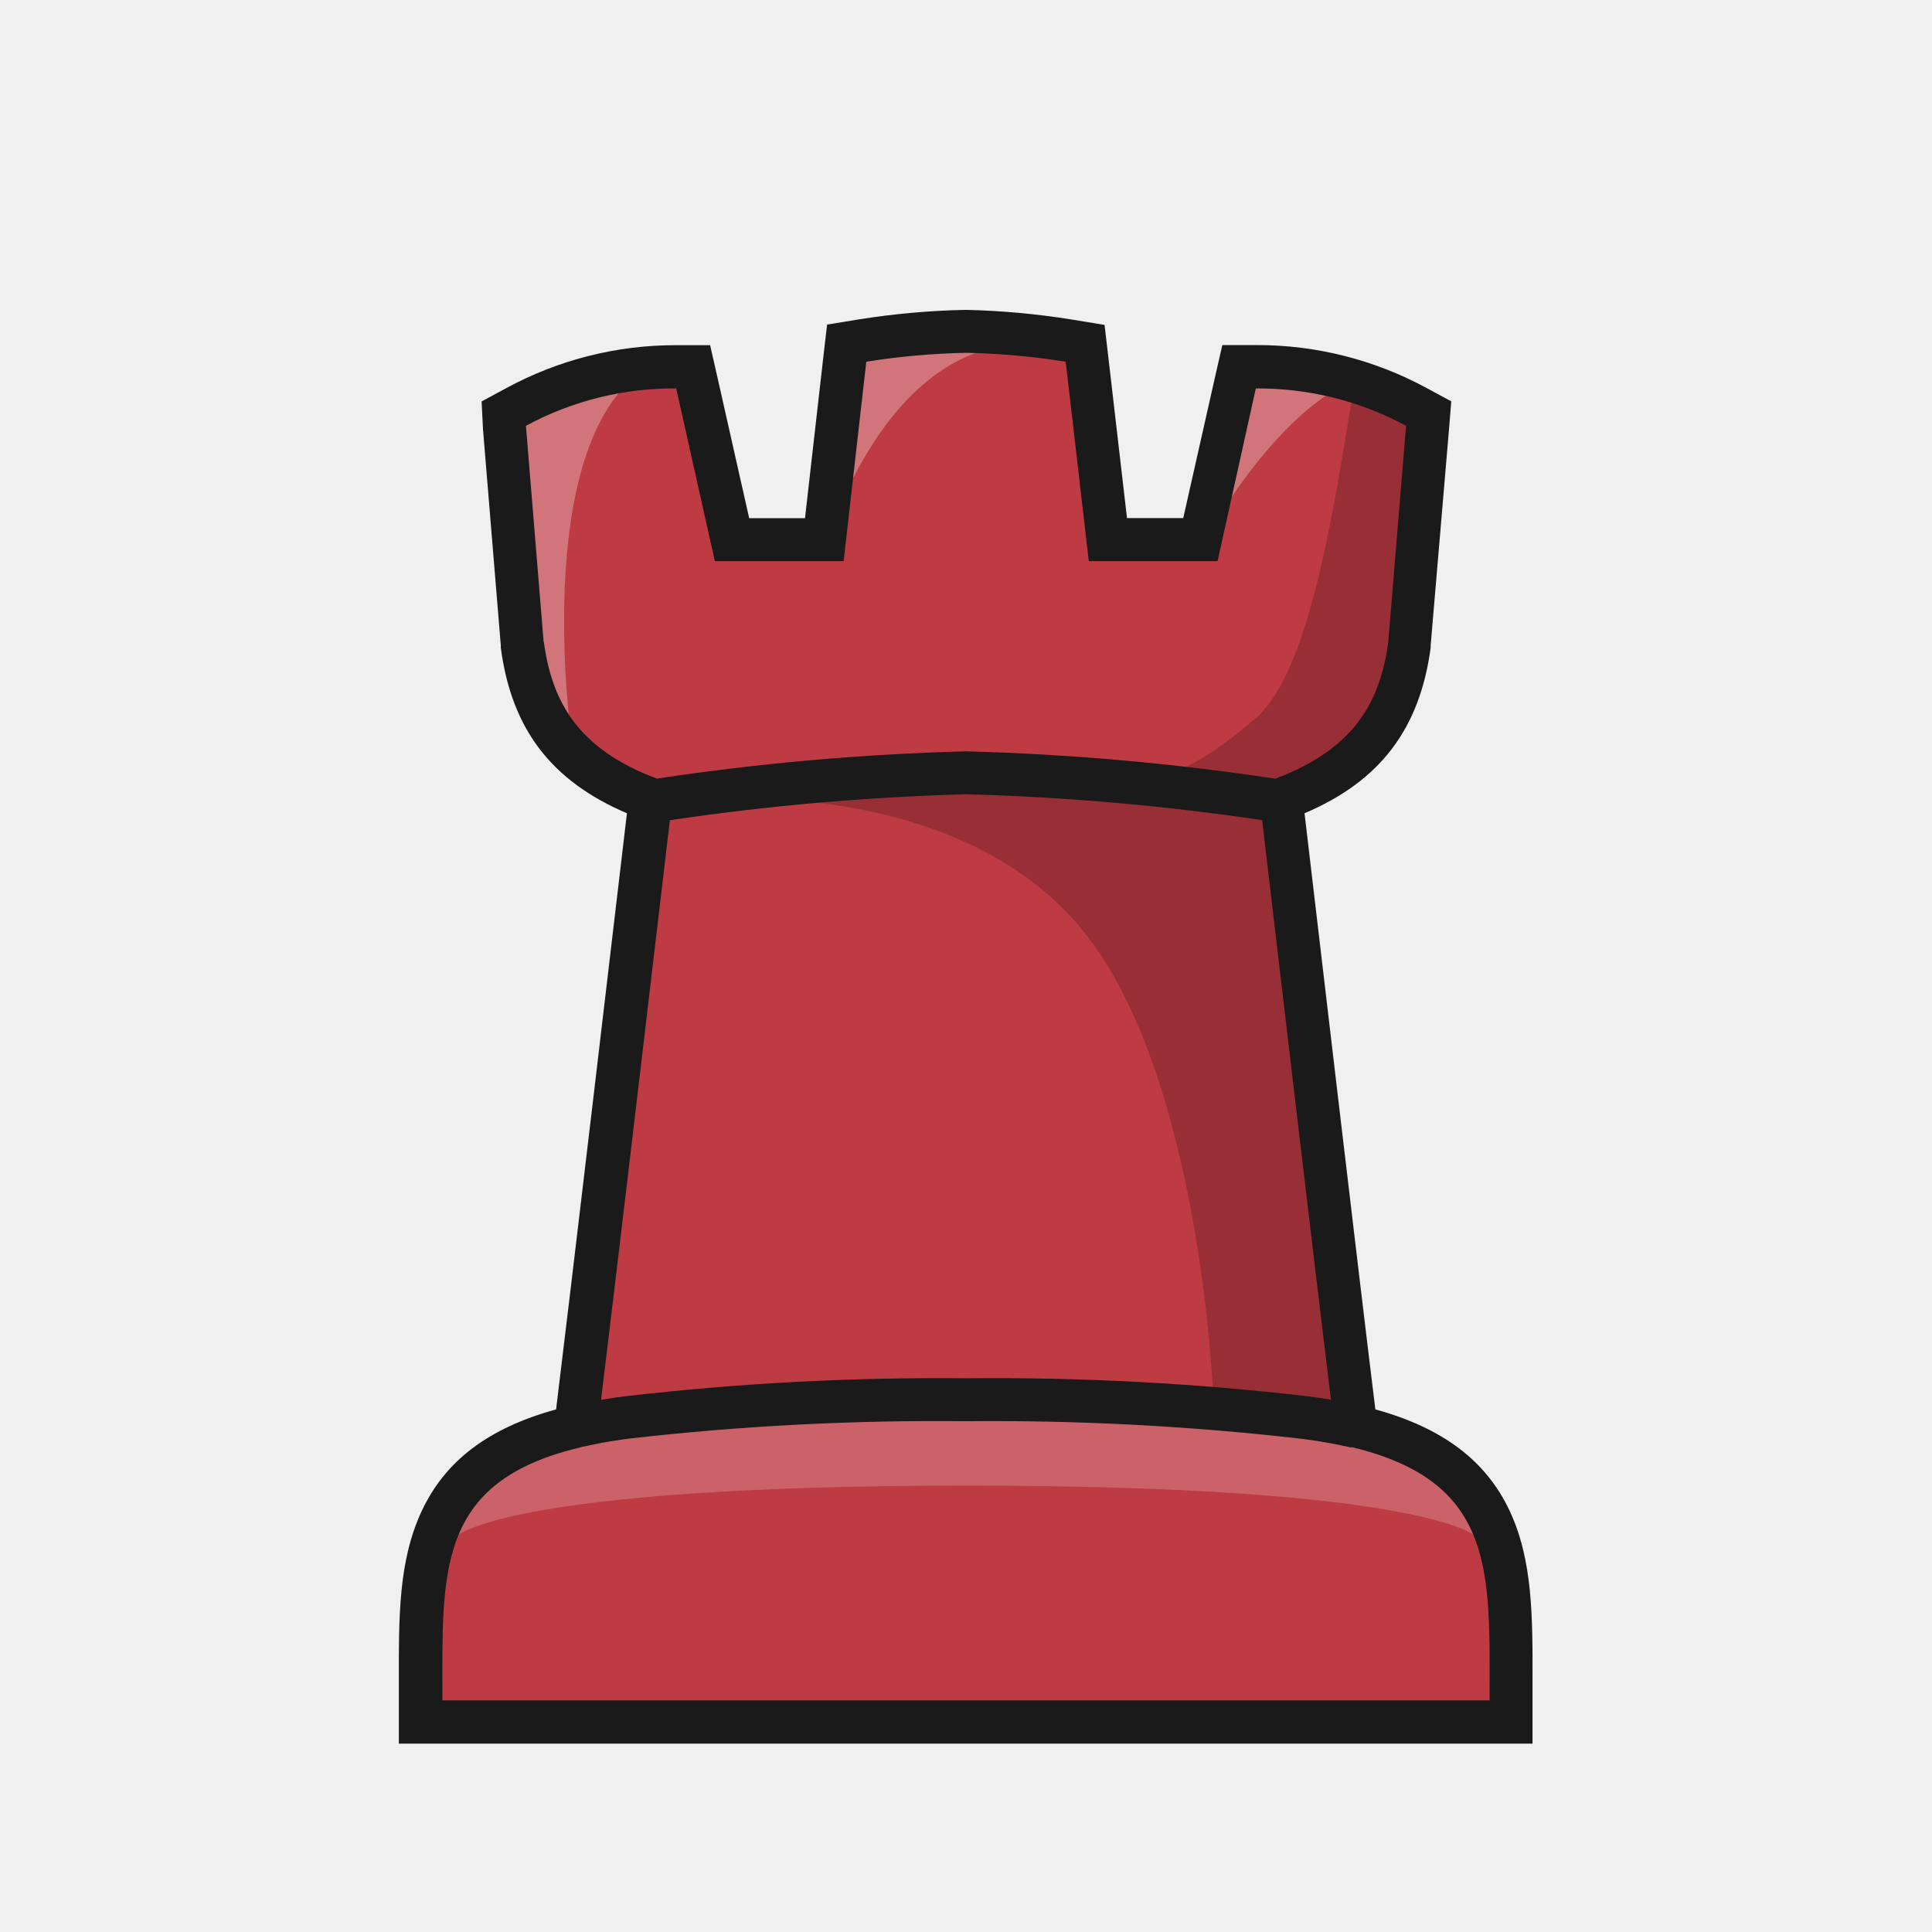
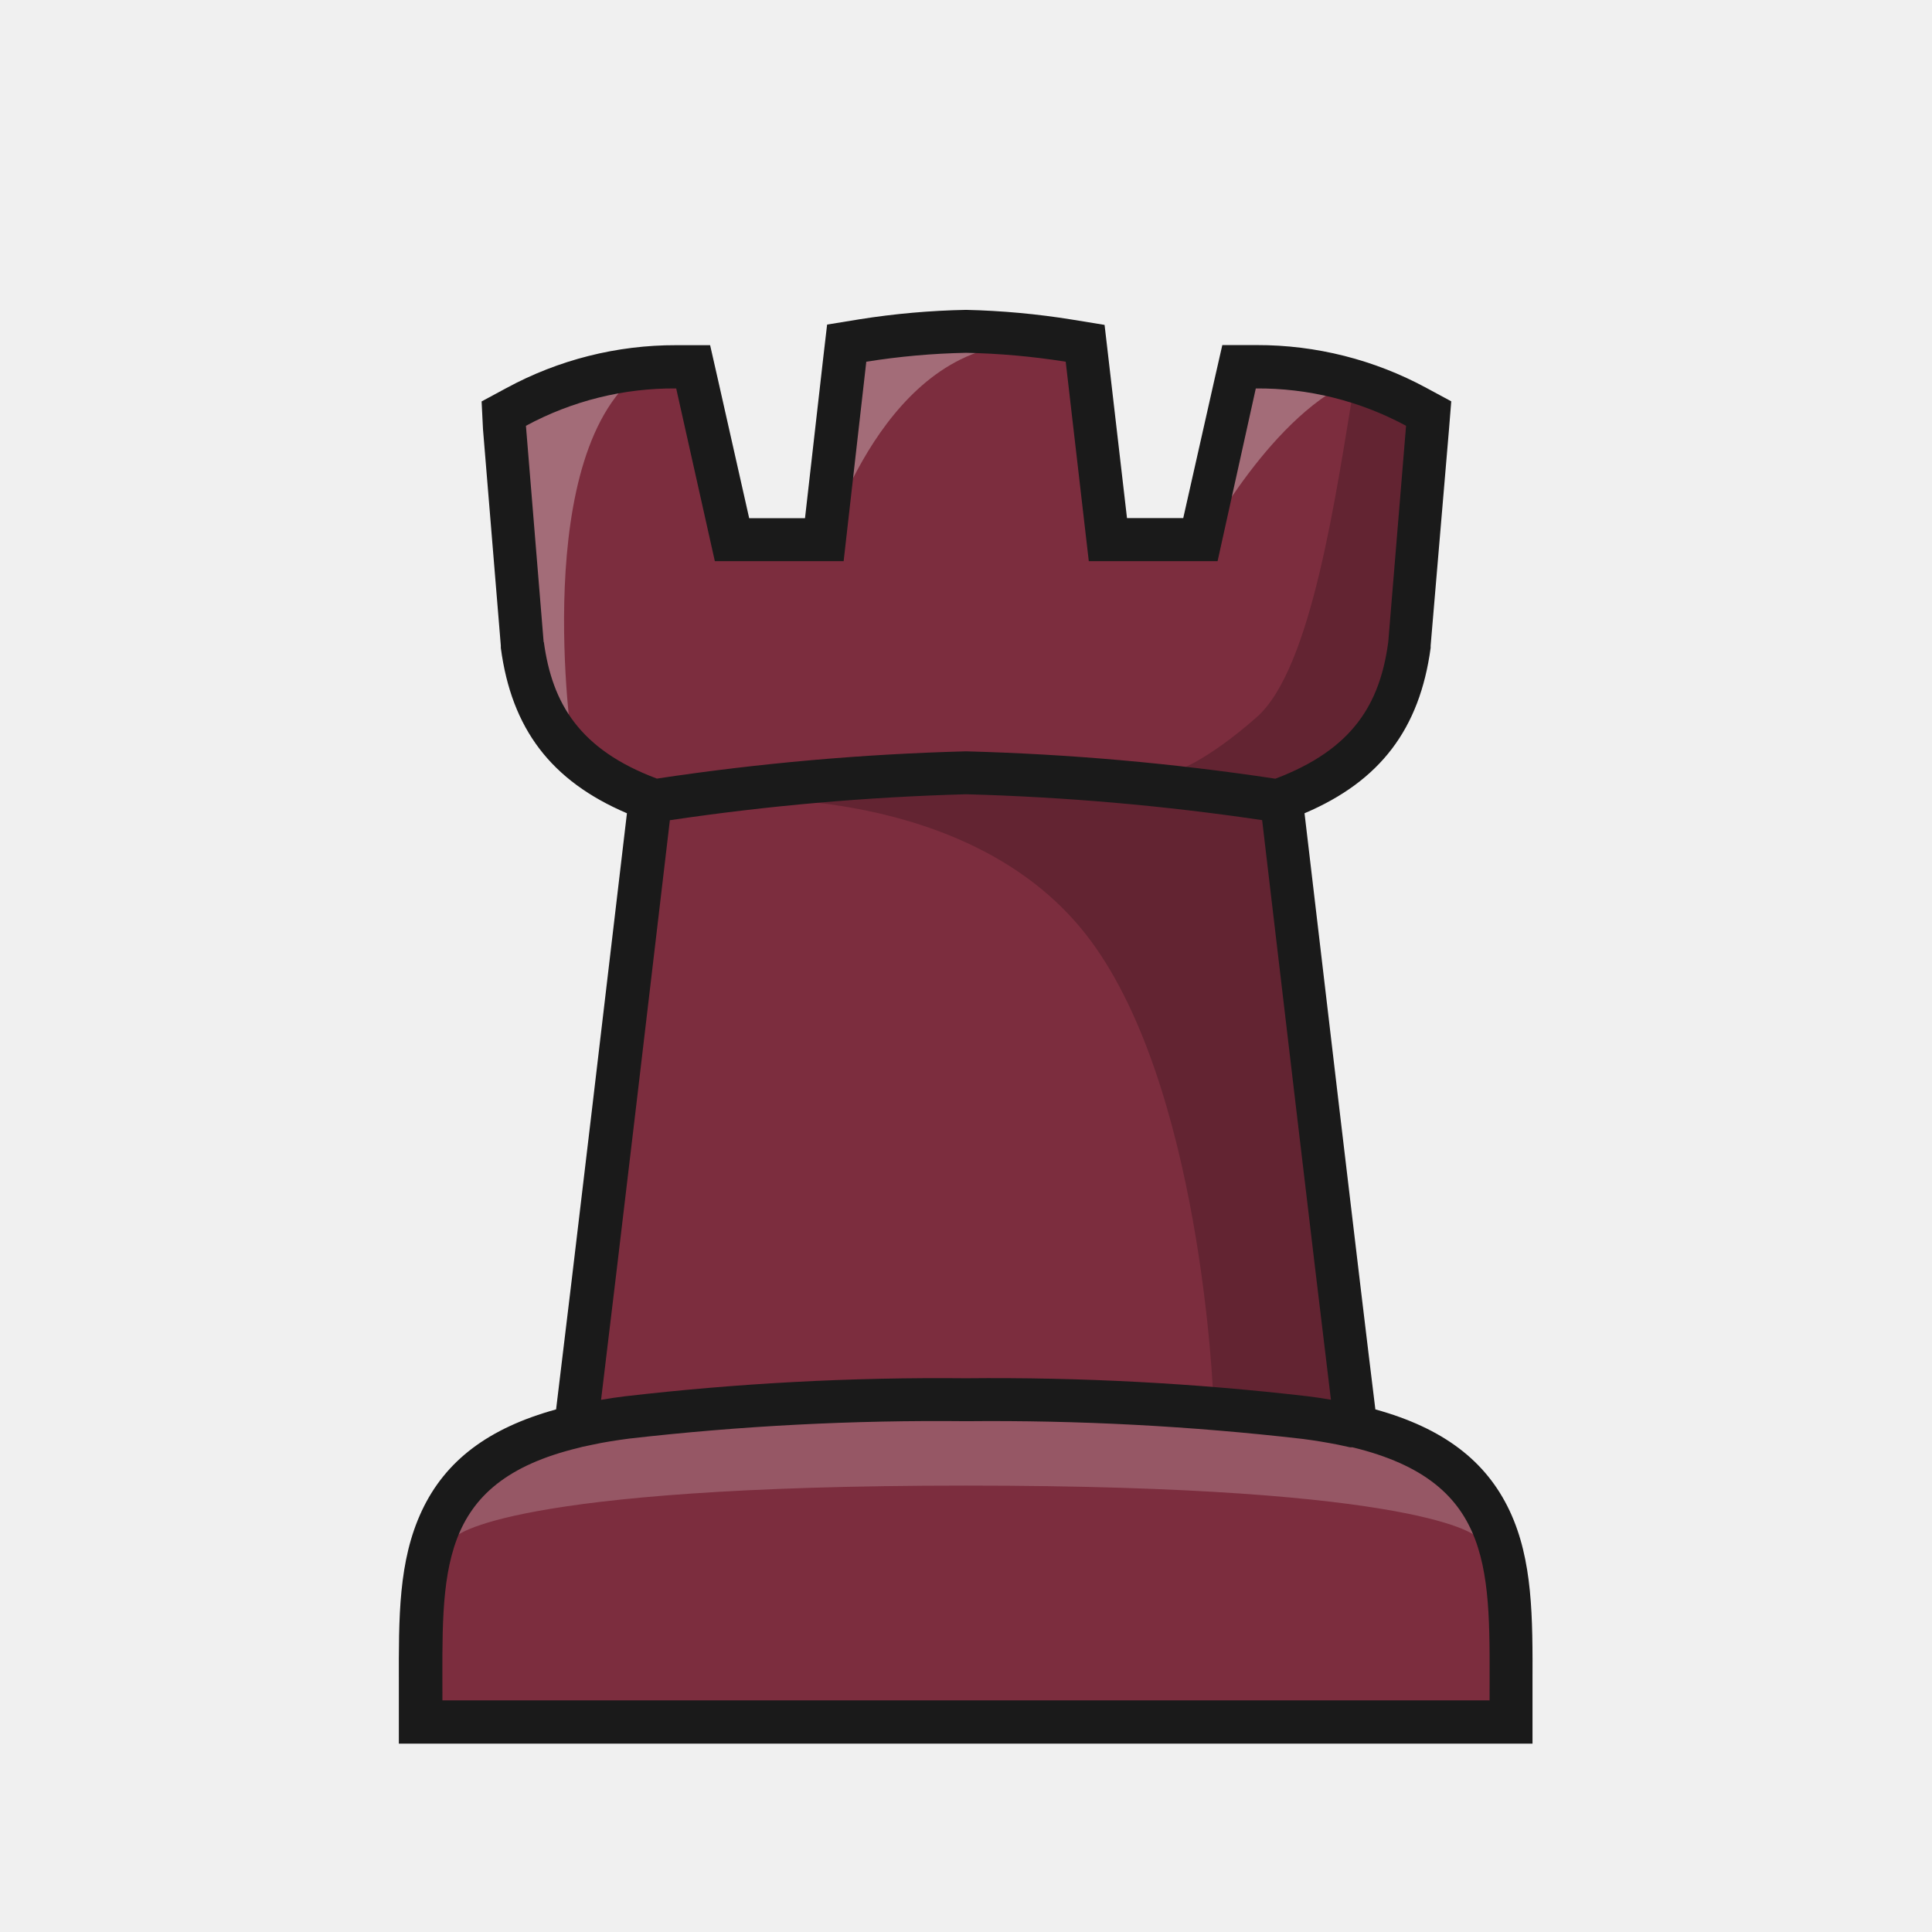
<svg xmlns="http://www.w3.org/2000/svg" version="1.1" id="Layer_1" x="0px" y="0px" viewBox="0 0 180 180" style="enable-background:new 0 0 180 180;" xml:space="preserve">
  <defs>
    <style>
- .clsR-1{fill:#BF3B43;}.clsR-2,.clsR-3{fill:#fff;}.clsR-2,.clsR-4{opacity:0.2;}.clsR-3{opacity:0.3;}.clsR-5{fill:#1a1a1a;}.clsR-6{fill:none;}</style>
+ .clsR-1{fill:#7C2D3E;}.clsR-2,.clsR-3{fill:#fff;}.clsR-2,.clsR-4{opacity:0.2;}.clsR-3{opacity:0.3;}.clsR-5{fill:#1a1a1a;}.clsR-6{fill:none;}</style>
  </defs>
  <path class="clsR-1" d="M90,30.87a92.56,92.56,0,0,0-10.56.85l-1.45.2-.25,1.44L74.87,50.28H70L64.84,35.53l-.47-1.34H63a31.07,31.07,0,0,0-14.88,3.72l-1.15.62.1,1.31L48.68,60v.1c1,7.21,4.68,11.7,11.93,14.38-1,8.58-5.74,48.89-6.95,58.44-14.51,3.42-14.49,12.94-14.46,23.92v3.62H140.78v-3.62c0-11,.06-20.5-14.46-23.92-1.2-9.55-5.94-49.86-6.95-58.44,7.26-2.68,11-7.17,11.94-14.38V60L133,39.84l.11-1.31-1.15-.62A31.08,31.08,0,0,0,117,34.19h-1.41l-.47,1.34L110,50.28h-4.85l-2.87-16.92L102,31.92l-1.45-.2A92.56,92.56,0,0,0,90,30.87Z" />
  <path class="clsR-2" d="M90,138.41c43.07,0,47.54,4.75,47.54,4.75h.59c-1.93-10.18-24.49-11.3-24.49-11.3H66.53s-23.36.81-24.66,11.3h.59S46.93,138.41,90,138.41Z" />
  <path class="clsR-3" d="M60,34.43c-10.75,7.36-6.7,34.9-6.7,34.9-6.85-2.21-6.7-31.73-6.7-31.73S63.08,32.34,60,34.43Z" />
  <path class="clsR-3" d="M93.18,32.26c-12,2.19-16.62,19.64-16.62,19.64.8-13,3.52-20.54,3.52-20.54S96.59,31.63,93.18,32.26Z" />
  <path class="clsR-3" d="M125.15,35.88c-7.77,4.11-13.75,16-13.75,16-.44-4.24,5.47-19,5.47-19S128.05,34.35,125.15,35.88Z" />
  <path class="clsR-4" d="M123.87,72.17c10.62.24,8.73-32.78,8.73-32.78l-6.36-4c-1.76,10.55-4,26.9-9.16,31.43-4.71,4.15-7.59,5.12-8.31,5.3-1.37-.17-2.83-.33-4.43-.47-14.5-1.32-35.6,2.82-35.6,2.82s21.37-1.3,32.3,12.42,12,43.37,12,43.37c7.16,1.33,12.49,2.8,12.49,2.8l-6.73-57.46S122.46,72.14,123.87,72.17Z" />
  <path class="clsR-5" d="M140.65,140.76c-2.2-4.67-6.21-7.71-12.51-9.45-1.35-10.88-5.36-45-6.6-55.54,7.06-3,10.73-7.87,11.75-15.41v-.21L135,40l.21-2.61-2.3-1.24a33.05,33.05,0,0,0-15.84-4h-3.19l-.71,3.12-2.93,13H105l-1.74-15-.35-3-3-.49A72.25,72.25,0,0,0,90,28.87a72.06,72.06,0,0,0-9.94.88l-3,.49-.35,3L75,48.28h-5.2l-2.93-13-.71-3.12H63a33,33,0,0,0-15.83,4l-2.3,1.24L45,40l1.66,20.15v.21c1,7.54,4.68,12.39,11.75,15.41-1.24,10.54-5.26,44.66-6.6,55.54-6.31,1.74-10.32,4.78-12.51,9.45s-2.15,9.91-2.14,16.07v5.62H142.78v-5.62C142.8,150.68,142.81,145.36,140.65,140.76Zm-90-80.94L49,39.67A28.93,28.93,0,0,1,63,36.19L66.6,52.28h12L80.71,33.7A67.28,67.28,0,0,1,90,32.87a67.28,67.28,0,0,1,9.29.83l2.15,18.58h12L117,36.19A29,29,0,0,1,131,39.67l-1.66,20.15c-.77,5.74-3.29,10-10.52,12.73A234.34,234.34,0,0,0,90,70a234.67,234.67,0,0,0-28.8,2.54C54,69.84,51.45,65.56,50.67,59.82Zm11.74,16.6A231,231,0,0,1,90,74a230.47,230.47,0,0,1,27.59,2.41c1.21,10.31,4.93,41.88,6.41,54-.69-.12-1.4-.23-2.14-.32A254,254,0,0,0,90,128.41a254,254,0,0,0-31.86,1.69c-.75.09-1.45.2-2.14.32C57.48,118.3,61.2,86.73,62.41,76.42Zm76.37,82H41.22c0-11.85-.67-20.31,12.69-23.53l.34-.09,1-.21c1-.22,2.16-.4,3.37-.56A252.6,252.6,0,0,1,90,132.41a252.6,252.6,0,0,1,31.36,1.65c1.18.15,2.28.34,3.31.54l1.1.24.23,0C139.45,138.1,138.78,146.58,138.78,158.45Z" />
  <rect class="clsR-6" width="180" height="180" />
</svg>
